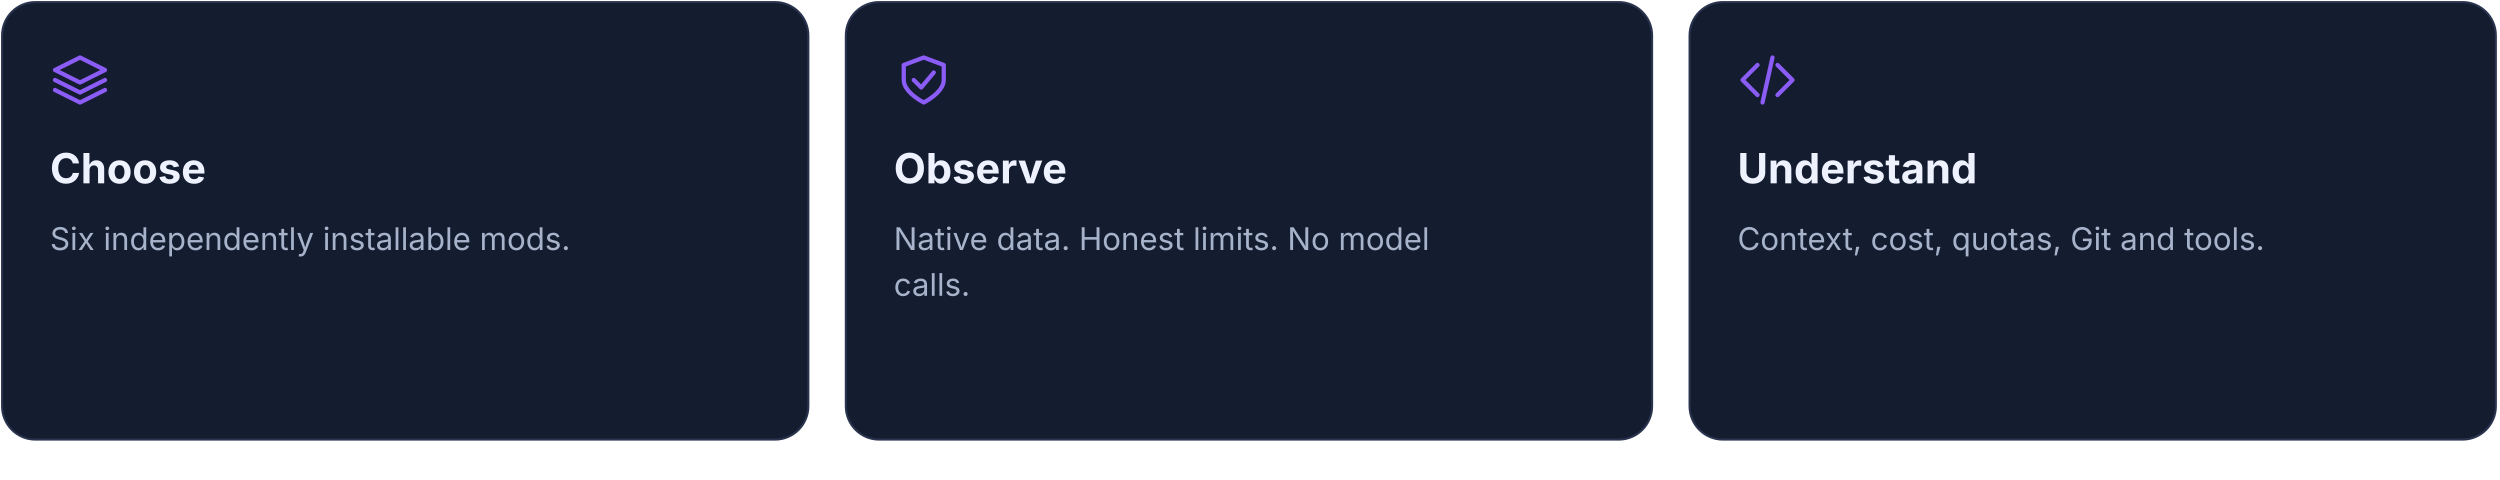
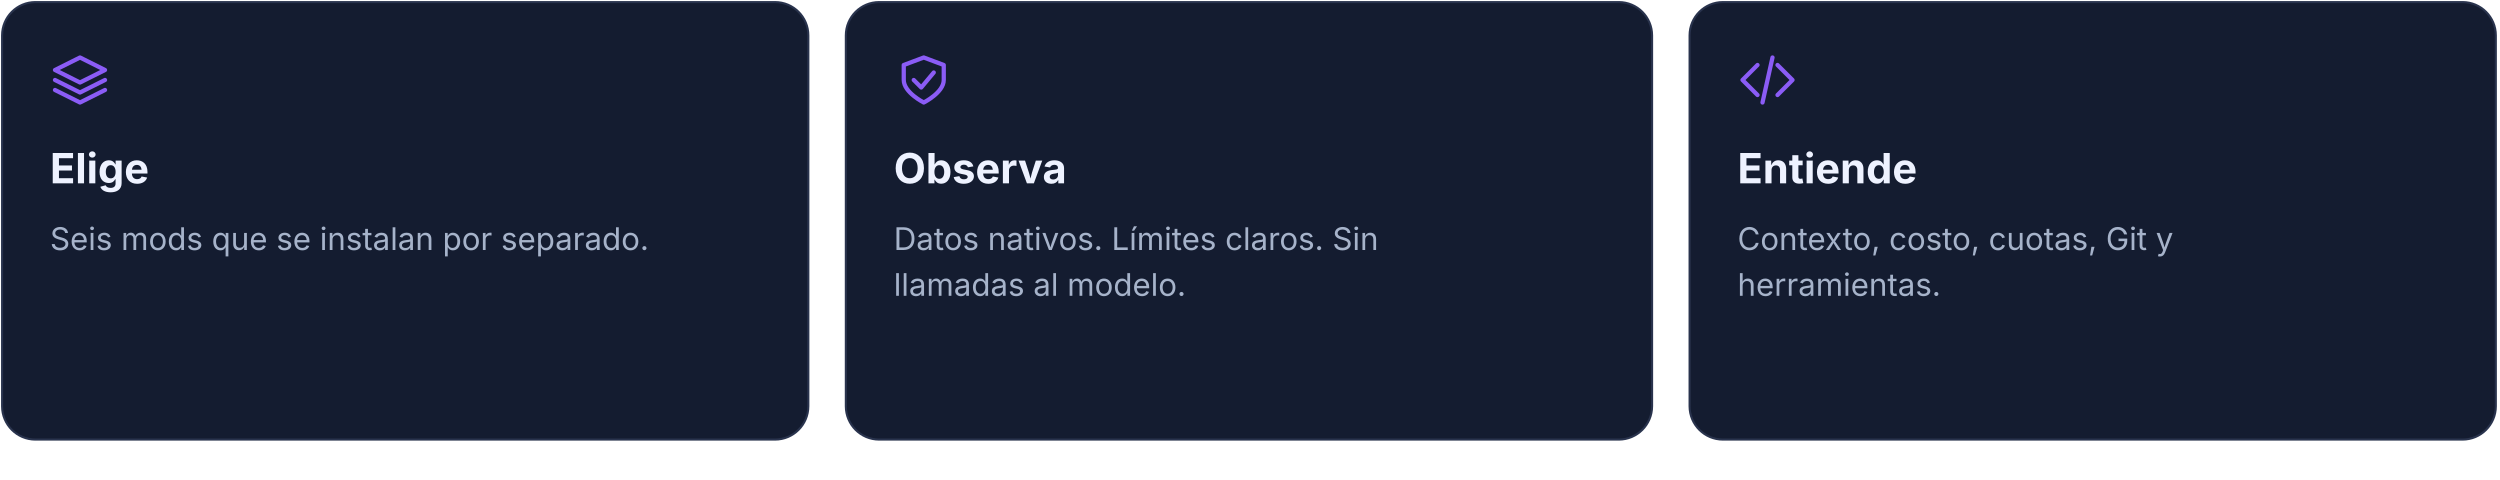
- <svg xmlns="http://www.w3.org/2000/svg" width="1200" height="230" viewBox="0 0 1200 230" role="img" aria-label="Choose: Six independently installable mods. · Observe: Native data. Honest limits. No model calls. · Understand: Context, cost, quotas, Git and tools.">
+ <svg xmlns="http://www.w3.org/2000/svg" width="1200" height="230" viewBox="0 0 1200 230" role="img" aria-label="Elige: Seis mods que se instalan por separado. · Observa: Datos nativos. Límites claros. Sin llamadas al modelo. · Entiende: Contexto, costo, cuotas, Git y herramientas.">
  <defs>
    <linearGradient id="brand">
      <stop stop-color="#8b5cf6" />
      <stop offset="1" stop-color="#22d3ee" />
    </linearGradient>
  </defs>
  <style>text{font-family:Inter,Segoe UI,Arial,sans-serif}</style>
  <g transform="translate(0 0)">
    <rect x="1" y="1" width="387" height="210" rx="16" fill="#141c30" stroke="#29334d" />
    <g transform="translate(24 24) scale(1.2)" fill="none" stroke="#8b5cf6" stroke-width="1.7" stroke-linecap="round" stroke-linejoin="round">
      <path d="m12 3 10 5-10 5L2 8Zm-10 9 10 5 10-5M2 16l10 5 10-5" />
    </g>
-     <text x="24" y="88" font-size="20" fill="#eef2ff" font-weight="700">Choose</text>
-     <text x="24" y="120" font-size="15" fill="#a6b3ca" font-weight="400">Six independently installable mods.</text>
+     <text x="24" y="88" font-size="20" fill="#eef2ff" font-weight="700">Elige</text>
+     <text x="24" y="120" font-size="15" fill="#a6b3ca" font-weight="400">Seis mods que se instalan por separado.</text>
  </g>
  <g transform="translate(405 0)">
    <rect x="1" y="1" width="387" height="210" rx="16" fill="#141c30" stroke="#29334d" />
    <g transform="translate(24 24) scale(1.2)" fill="none" stroke="#8b5cf6" stroke-width="1.7" stroke-linecap="round" stroke-linejoin="round">
      <path d="m12 3 8 3v6c0 5-8 9-8 9s-8-4-8-9V6Z" />
      <path d="m8 12 3 3 5-6" />
    </g>
-     <text x="24" y="88" font-size="20" fill="#eef2ff" font-weight="700">Observe</text>
-     <text x="24" y="120" font-size="15" fill="#a6b3ca" font-weight="400">Native data. Honest limits. No model</text>
-     <text x="24" y="142" font-size="15" fill="#a6b3ca" font-weight="400">calls.</text>
+     <text x="24" y="88" font-size="20" fill="#eef2ff" font-weight="700">Observa</text>
+     <text x="24" y="120" font-size="15" fill="#a6b3ca" font-weight="400">Datos nativos. Límites claros. Sin</text>
+     <text x="24" y="142" font-size="15" fill="#a6b3ca" font-weight="400">llamadas al modelo.</text>
  </g>
  <g transform="translate(810 0)">
    <rect x="1" y="1" width="387" height="210" rx="16" fill="#141c30" stroke="#29334d" />
    <g transform="translate(24 24) scale(1.2)" fill="none" stroke="#8b5cf6" stroke-width="1.7" stroke-linecap="round" stroke-linejoin="round">
      <path d="m8 6-6 6 6 6m8-12 6 6-6 6M14 3l-4 18" />
    </g>
-     <text x="24" y="88" font-size="20" fill="#eef2ff" font-weight="700">Understand</text>
-     <text x="24" y="120" font-size="15" fill="#a6b3ca" font-weight="400">Context, cost, quotas, Git and tools.</text>
+     <text x="24" y="88" font-size="20" fill="#eef2ff" font-weight="700">Entiende</text>
+     <text x="24" y="120" font-size="15" fill="#a6b3ca" font-weight="400">Contexto, costo, cuotas, Git y</text>
+     <text x="24" y="142" font-size="15" fill="#a6b3ca" font-weight="400">herramientas.</text>
  </g>
</svg>
